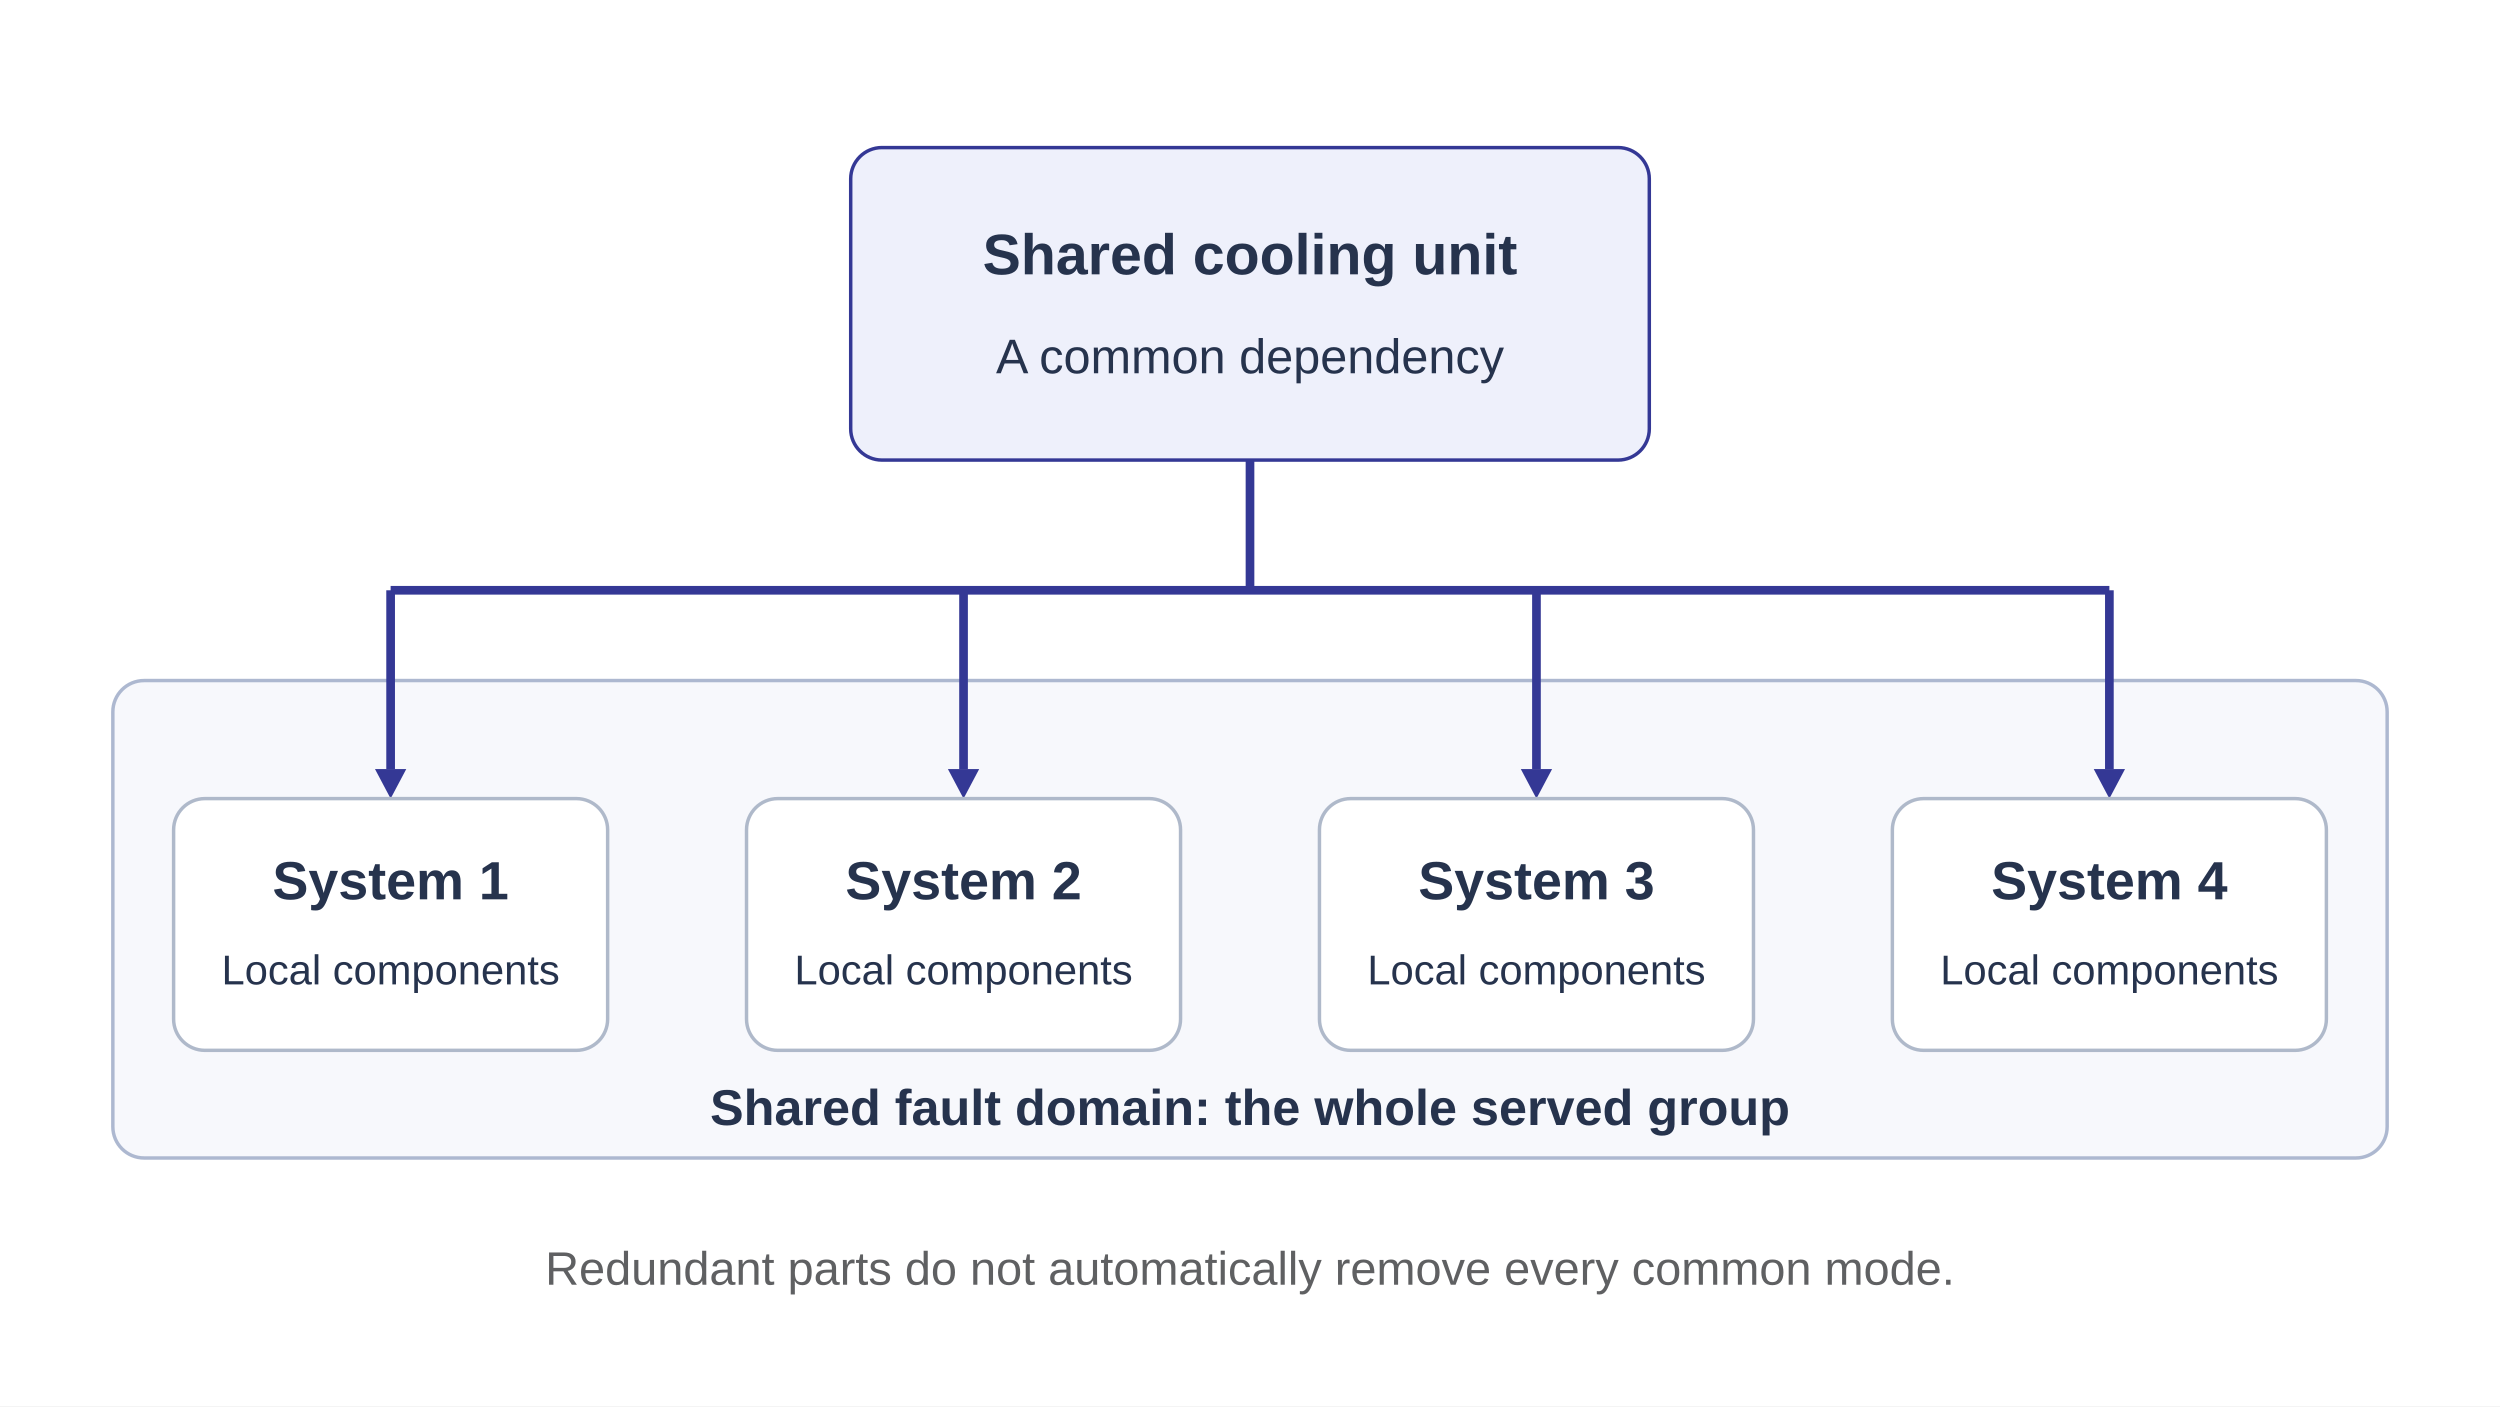
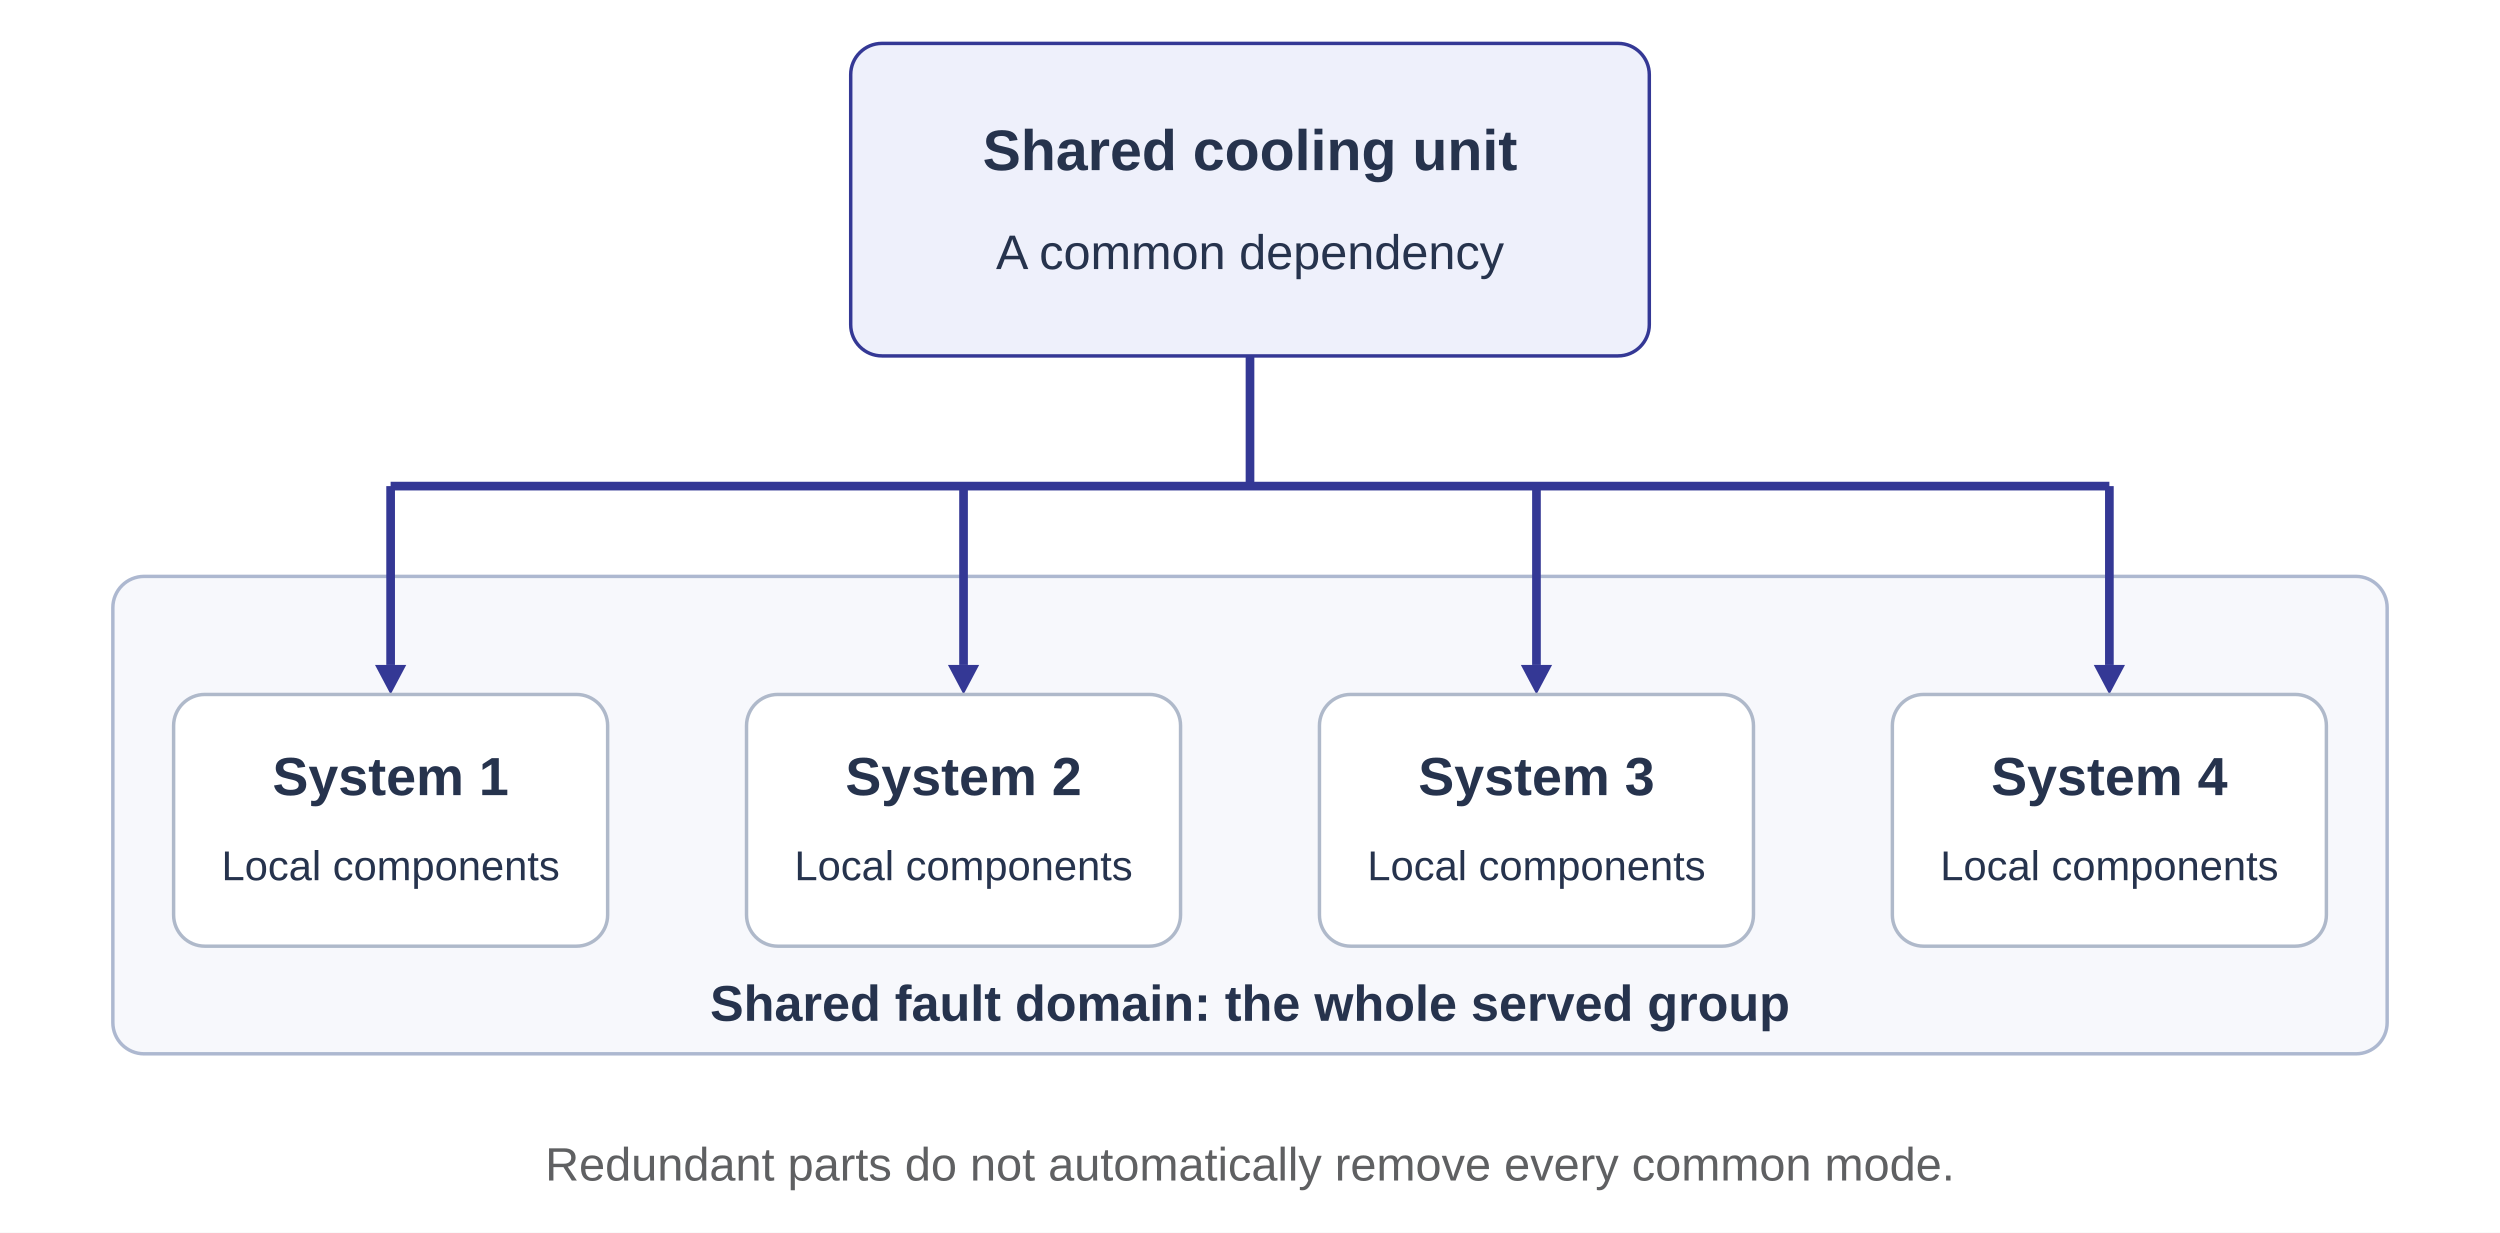
- <svg xmlns="http://www.w3.org/2000/svg" width="1440" height="810" viewBox="0 0 1440 810">
-   <rect width="1440" height="810" fill="white" />
+ <svg xmlns="http://www.w3.org/2000/svg" width="1440" height="710" viewBox="0 60 1440 710">
+   <rect width="1440" height="710" fill="white" x="0" y="60" />
  <g font-family="Arial, sans-serif">
    <rect x="490" y="85" width="460" height="180" rx="18" fill="#eef0fb" stroke="#343895" stroke-width="2" />
    <text x="720" y="158" font-size="33" fill="#26334d" text-anchor="middle" font-weight="700">Shared cooling unit</text>
    <text x="720" y="215" font-size="28" fill="#26334d" text-anchor="middle" font-weight="400">A common dependency</text>
    <path d="M720 265V340M225 340H1215" fill="none" stroke="#343895" stroke-width="5" />
    <rect x="65" y="392" width="1310" height="275" rx="18" fill="#f7f8fc" stroke="#adb8d0" stroke-width="2" />
    <line x1="225" y1="340" x2="225" y2="443" stroke="#343895" stroke-width="5" />
    <polygon class="arrowhead" points="216,443 234,443 225,460" fill="#343895" />
    <rect x="100" y="460" width="250" height="145" rx="18" fill="white" stroke="#afb9ca" stroke-width="2" />
    <text x="225" y="518" font-size="31" fill="#26334d" text-anchor="middle" font-weight="700">System 1</text>
    <text x="225" y="567" font-size="24" fill="#26334d" text-anchor="middle" font-weight="400">Local components</text>
    <line x1="555" y1="340" x2="555" y2="443" stroke="#343895" stroke-width="5" />
    <polygon class="arrowhead" points="546,443 564,443 555,460" fill="#343895" />
    <rect x="430" y="460" width="250" height="145" rx="18" fill="white" stroke="#afb9ca" stroke-width="2" />
    <text x="555" y="518" font-size="31" fill="#26334d" text-anchor="middle" font-weight="700">System 2</text>
    <text x="555" y="567" font-size="24" fill="#26334d" text-anchor="middle" font-weight="400">Local components</text>
    <line x1="885" y1="340" x2="885" y2="443" stroke="#343895" stroke-width="5" />
    <polygon class="arrowhead" points="876,443 894,443 885,460" fill="#343895" />
    <rect x="760" y="460" width="250" height="145" rx="18" fill="white" stroke="#afb9ca" stroke-width="2" />
    <text x="885" y="518" font-size="31" fill="#26334d" text-anchor="middle" font-weight="700">System 3</text>
    <text x="885" y="567" font-size="24" fill="#26334d" text-anchor="middle" font-weight="400">Local components</text>
    <line x1="1215" y1="340" x2="1215" y2="443" stroke="#343895" stroke-width="5" />
    <polygon class="arrowhead" points="1206,443 1224,443 1215,460" fill="#343895" />
    <rect x="1090" y="460" width="250" height="145" rx="18" fill="white" stroke="#afb9ca" stroke-width="2" />
    <text x="1215" y="518" font-size="31" fill="#26334d" text-anchor="middle" font-weight="700">System 4</text>
    <text x="1215" y="567" font-size="24" fill="#26334d" text-anchor="middle" font-weight="400">Local components</text>
    <text x="720" y="648" font-size="29" fill="#26334d" text-anchor="middle" font-weight="700">Shared fault domain: the whole served group</text>
    <text x="720" y="740" font-size="27" fill="#5F6062" text-anchor="middle" font-weight="400">Redundant parts do not automatically remove every common mode.</text>
  </g>
</svg>
